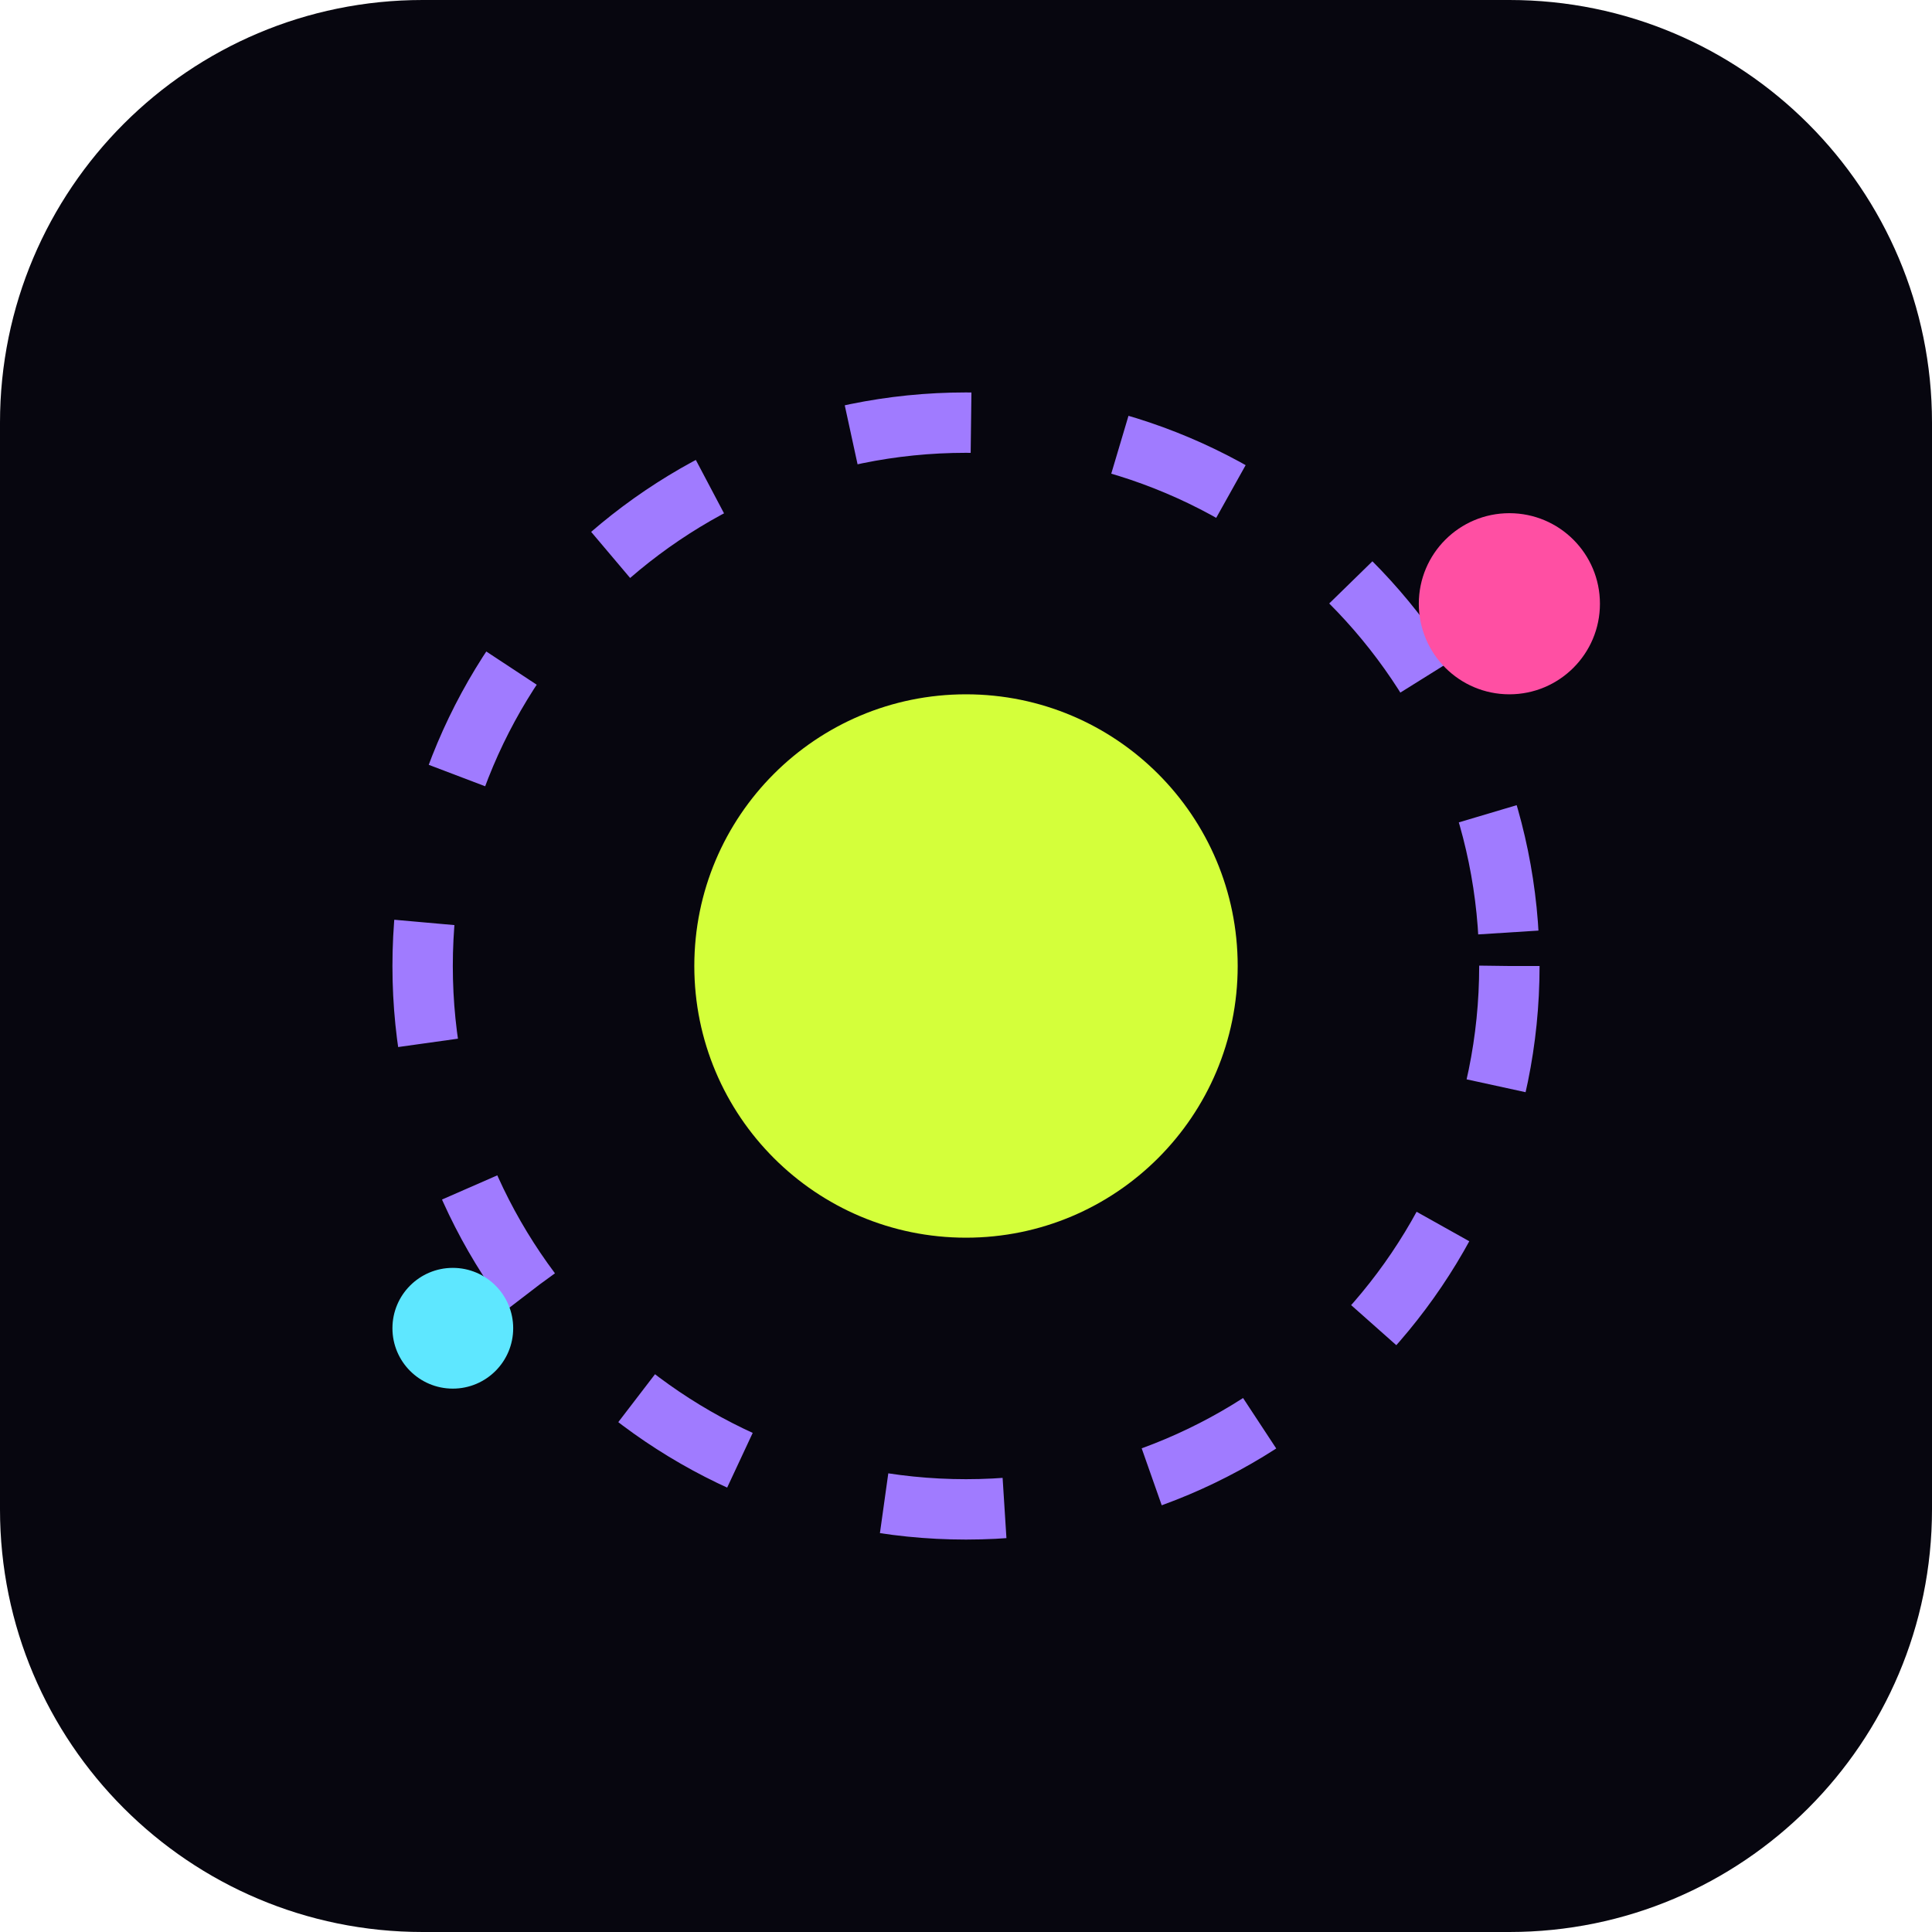
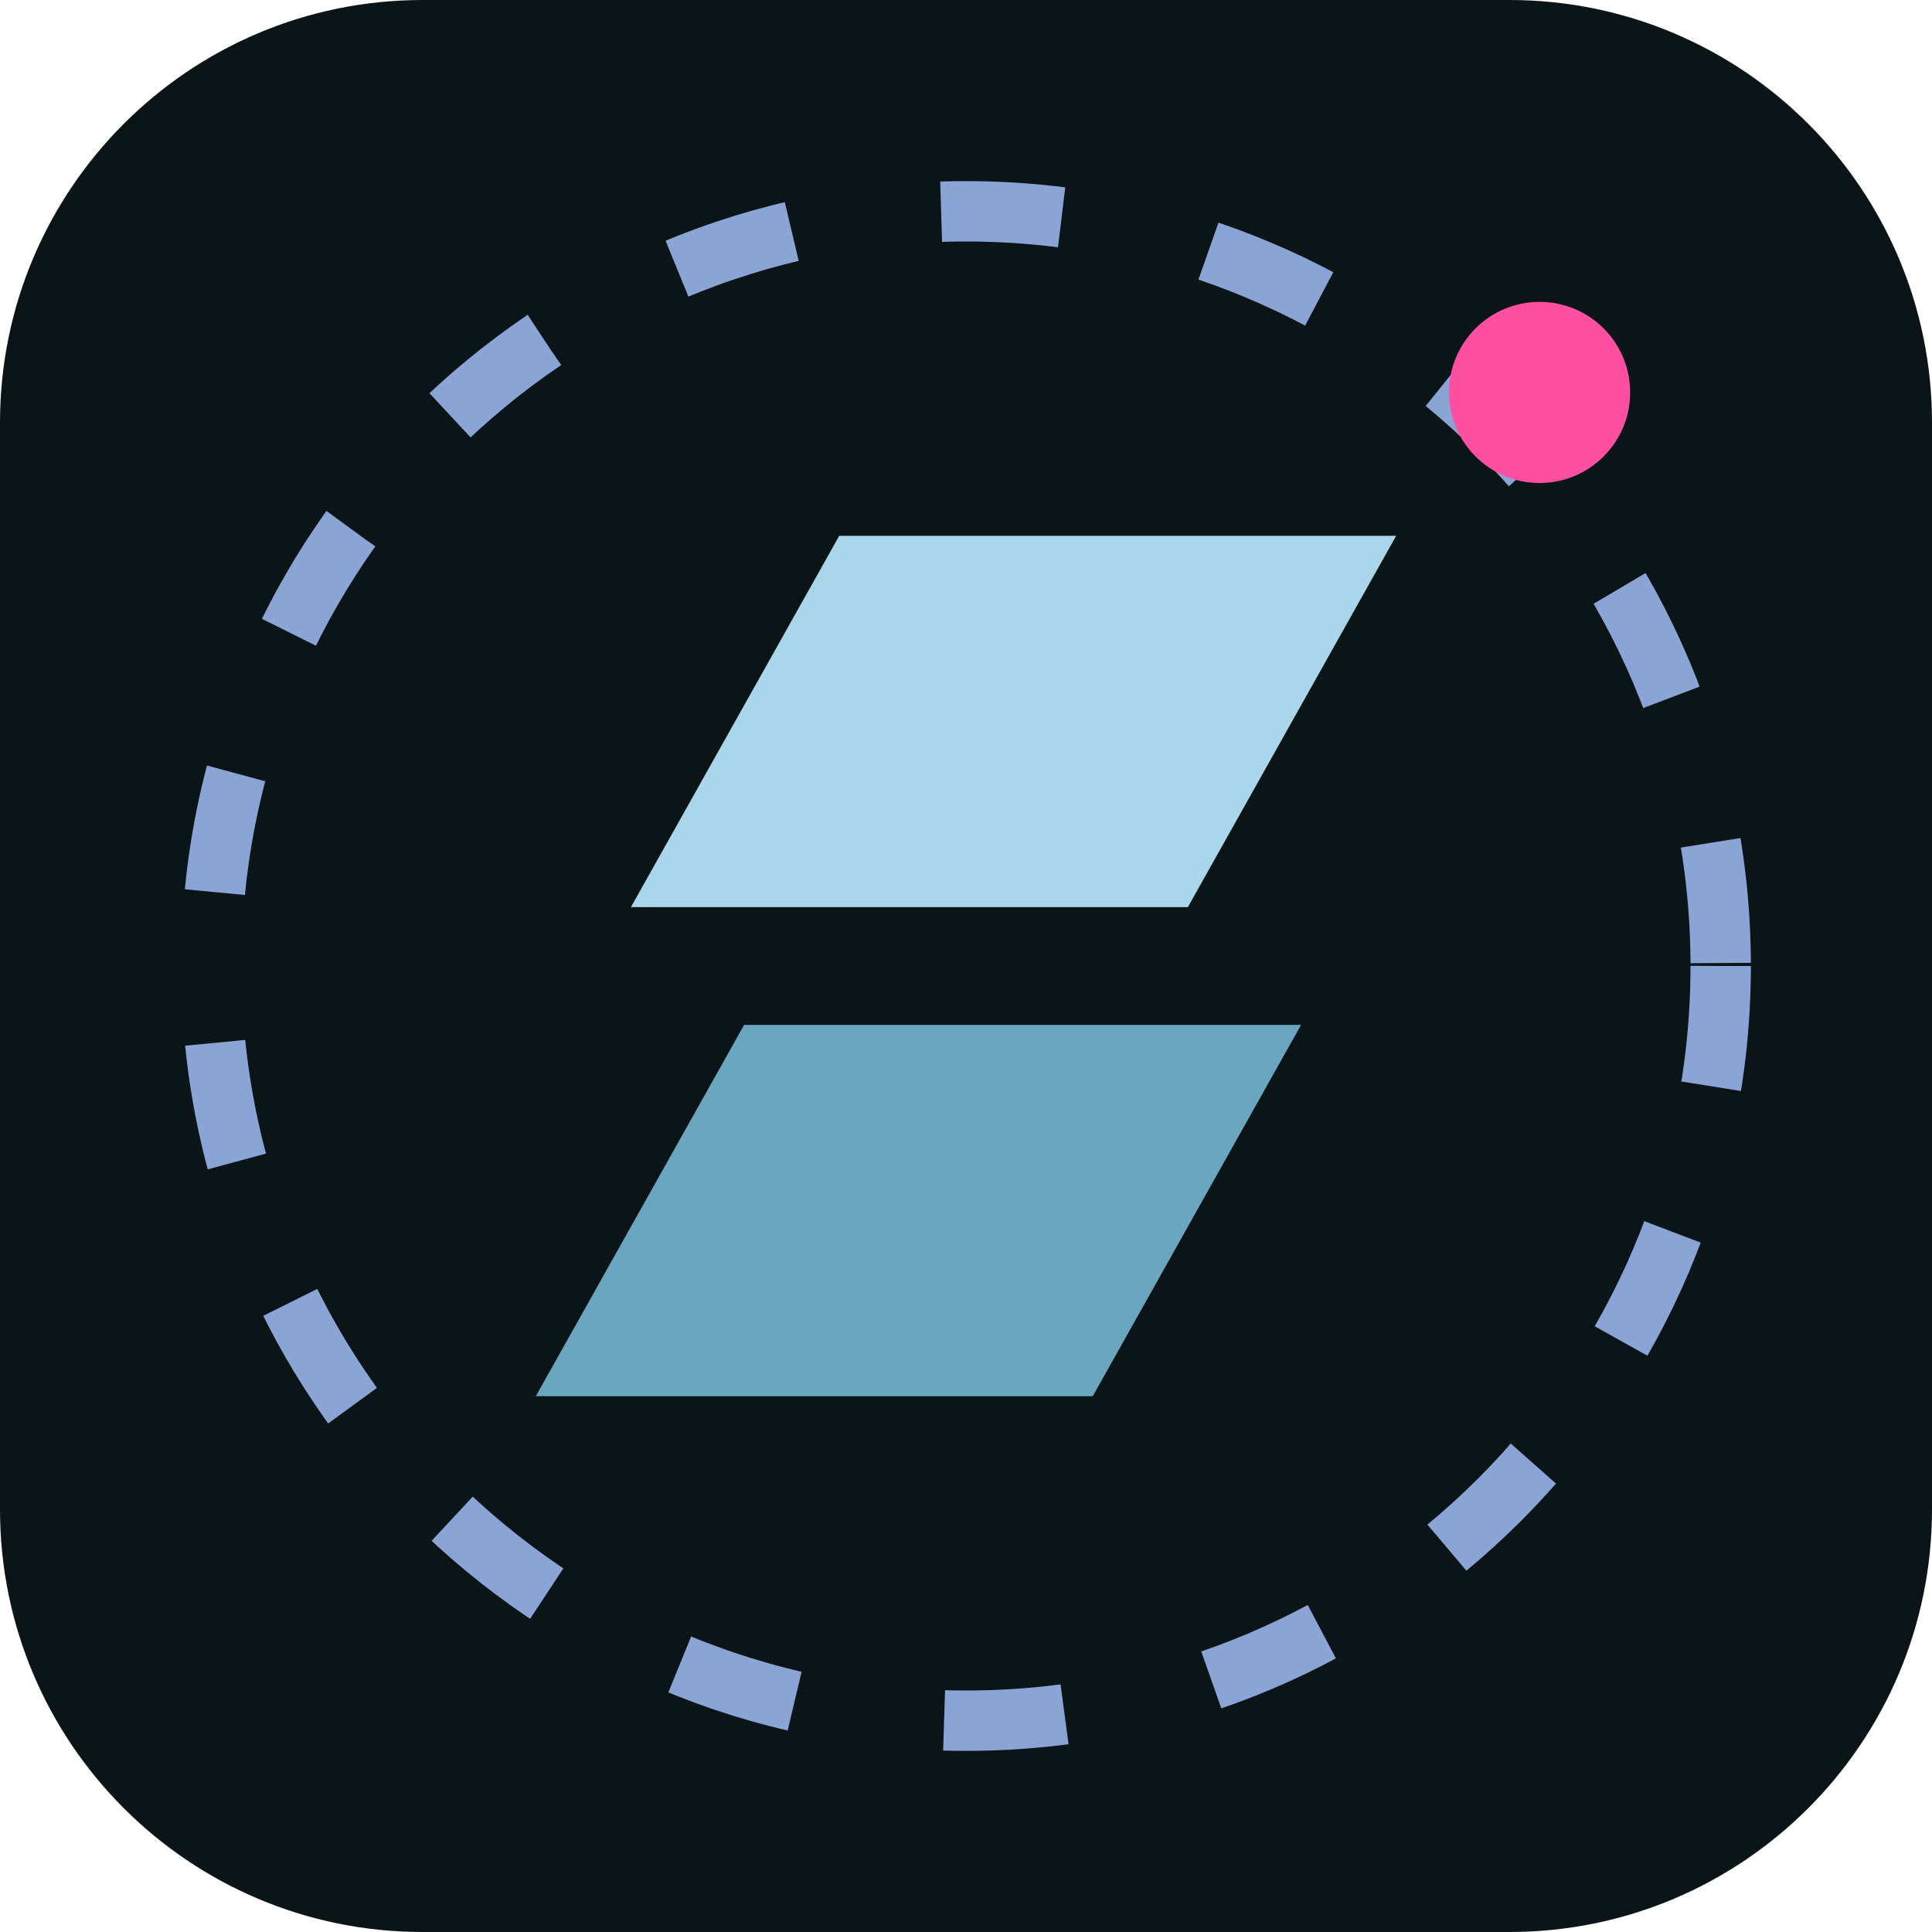
<svg xmlns="http://www.w3.org/2000/svg" viewBox="0 0 64 64">
-   <rect width="64" height="64" rx="14" fill="#07060f" />
-   <circle cx="32" cy="32" r="9" fill="#d4ff3a" />
-   <circle cx="32" cy="32" r="18" fill="none" stroke="#a07bff" stroke-width="2" stroke-dasharray="4 5" />
-   <circle cx="50" cy="20" r="3" fill="#ff4fa3" />
-   <circle cx="15" cy="44" r="2" fill="#5ee7ff" />
+   <rect width="64" height="64" rx="14" fill="#0b1518" />
+   <circle cx="32" cy="32" r="25" fill="none" stroke="#8aa4d6" stroke-width="2" stroke-dasharray="4 5" />
+   <circle cx="51" cy="13" r="3" fill="#ff4fa3" />
+   <g transform="translate(14 14) scale(1.5)">
+     <path d="M9.2 2.5h12.3l-4.6 8.2H4.6z" fill="#a9d6ea" />
+     <path d="M7.1 13.3h12.3l-4.6 8.2H2.5z" fill="#6aa6c0" />
+   </g>
</svg>
